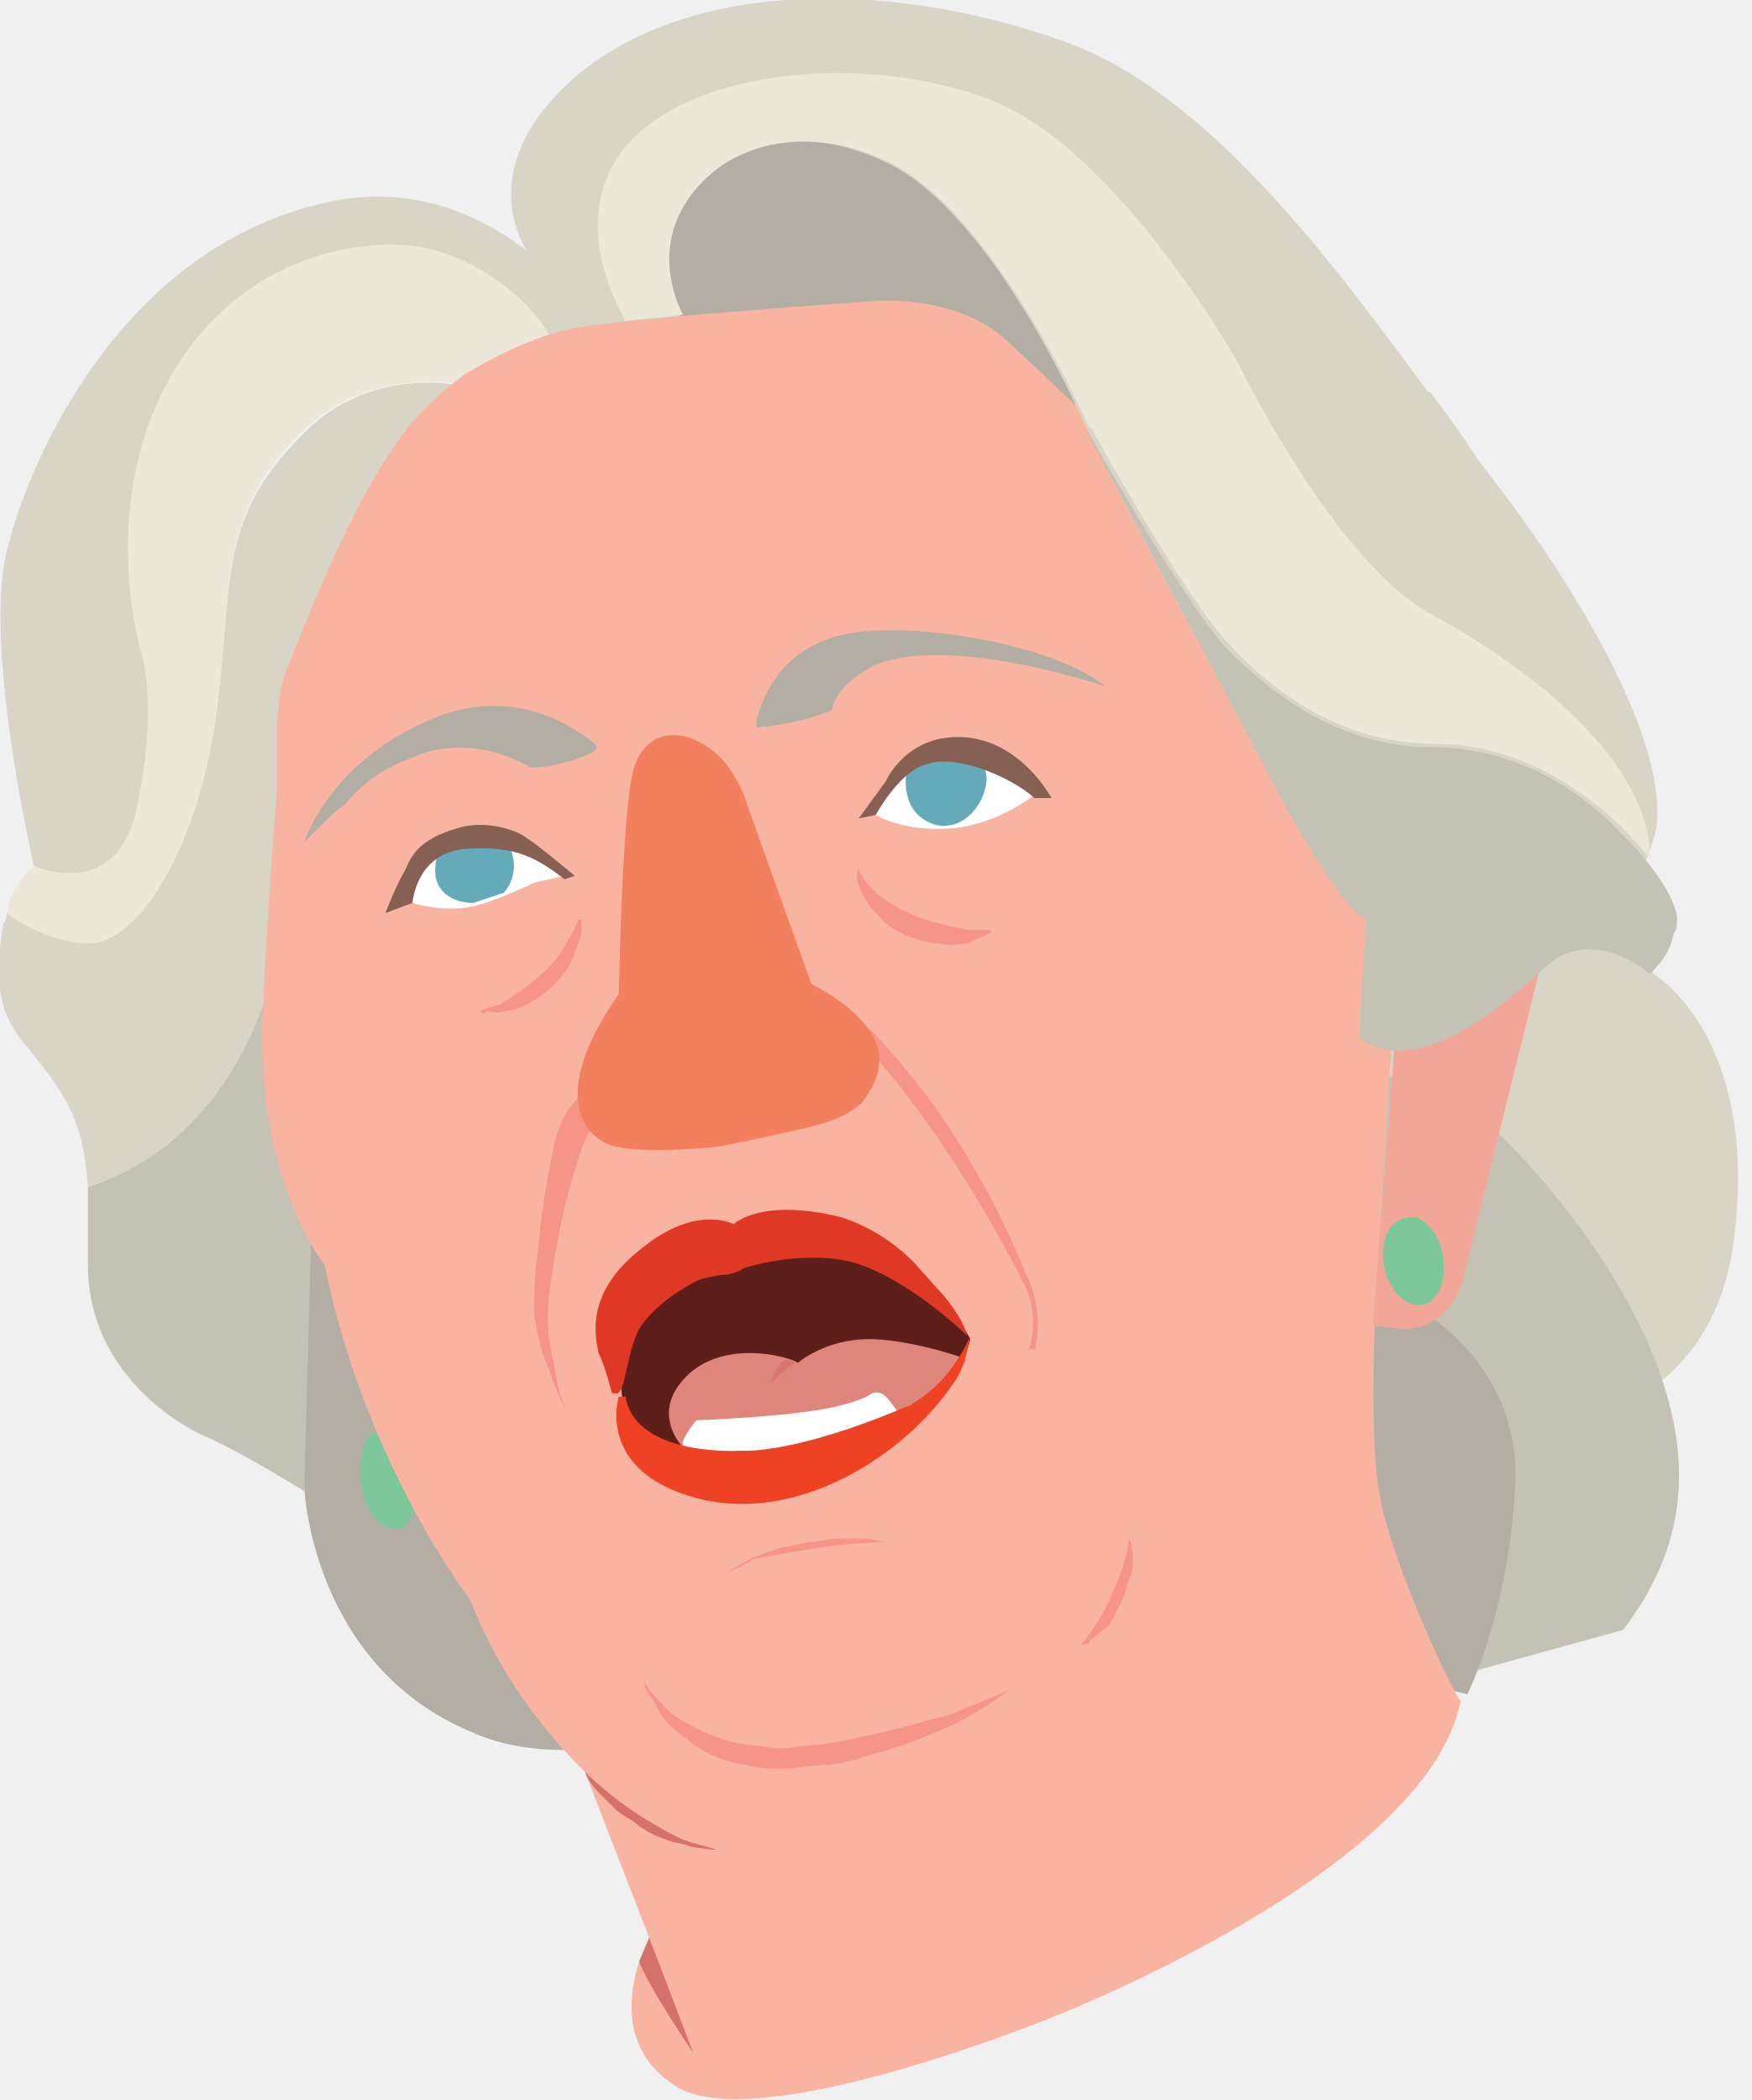
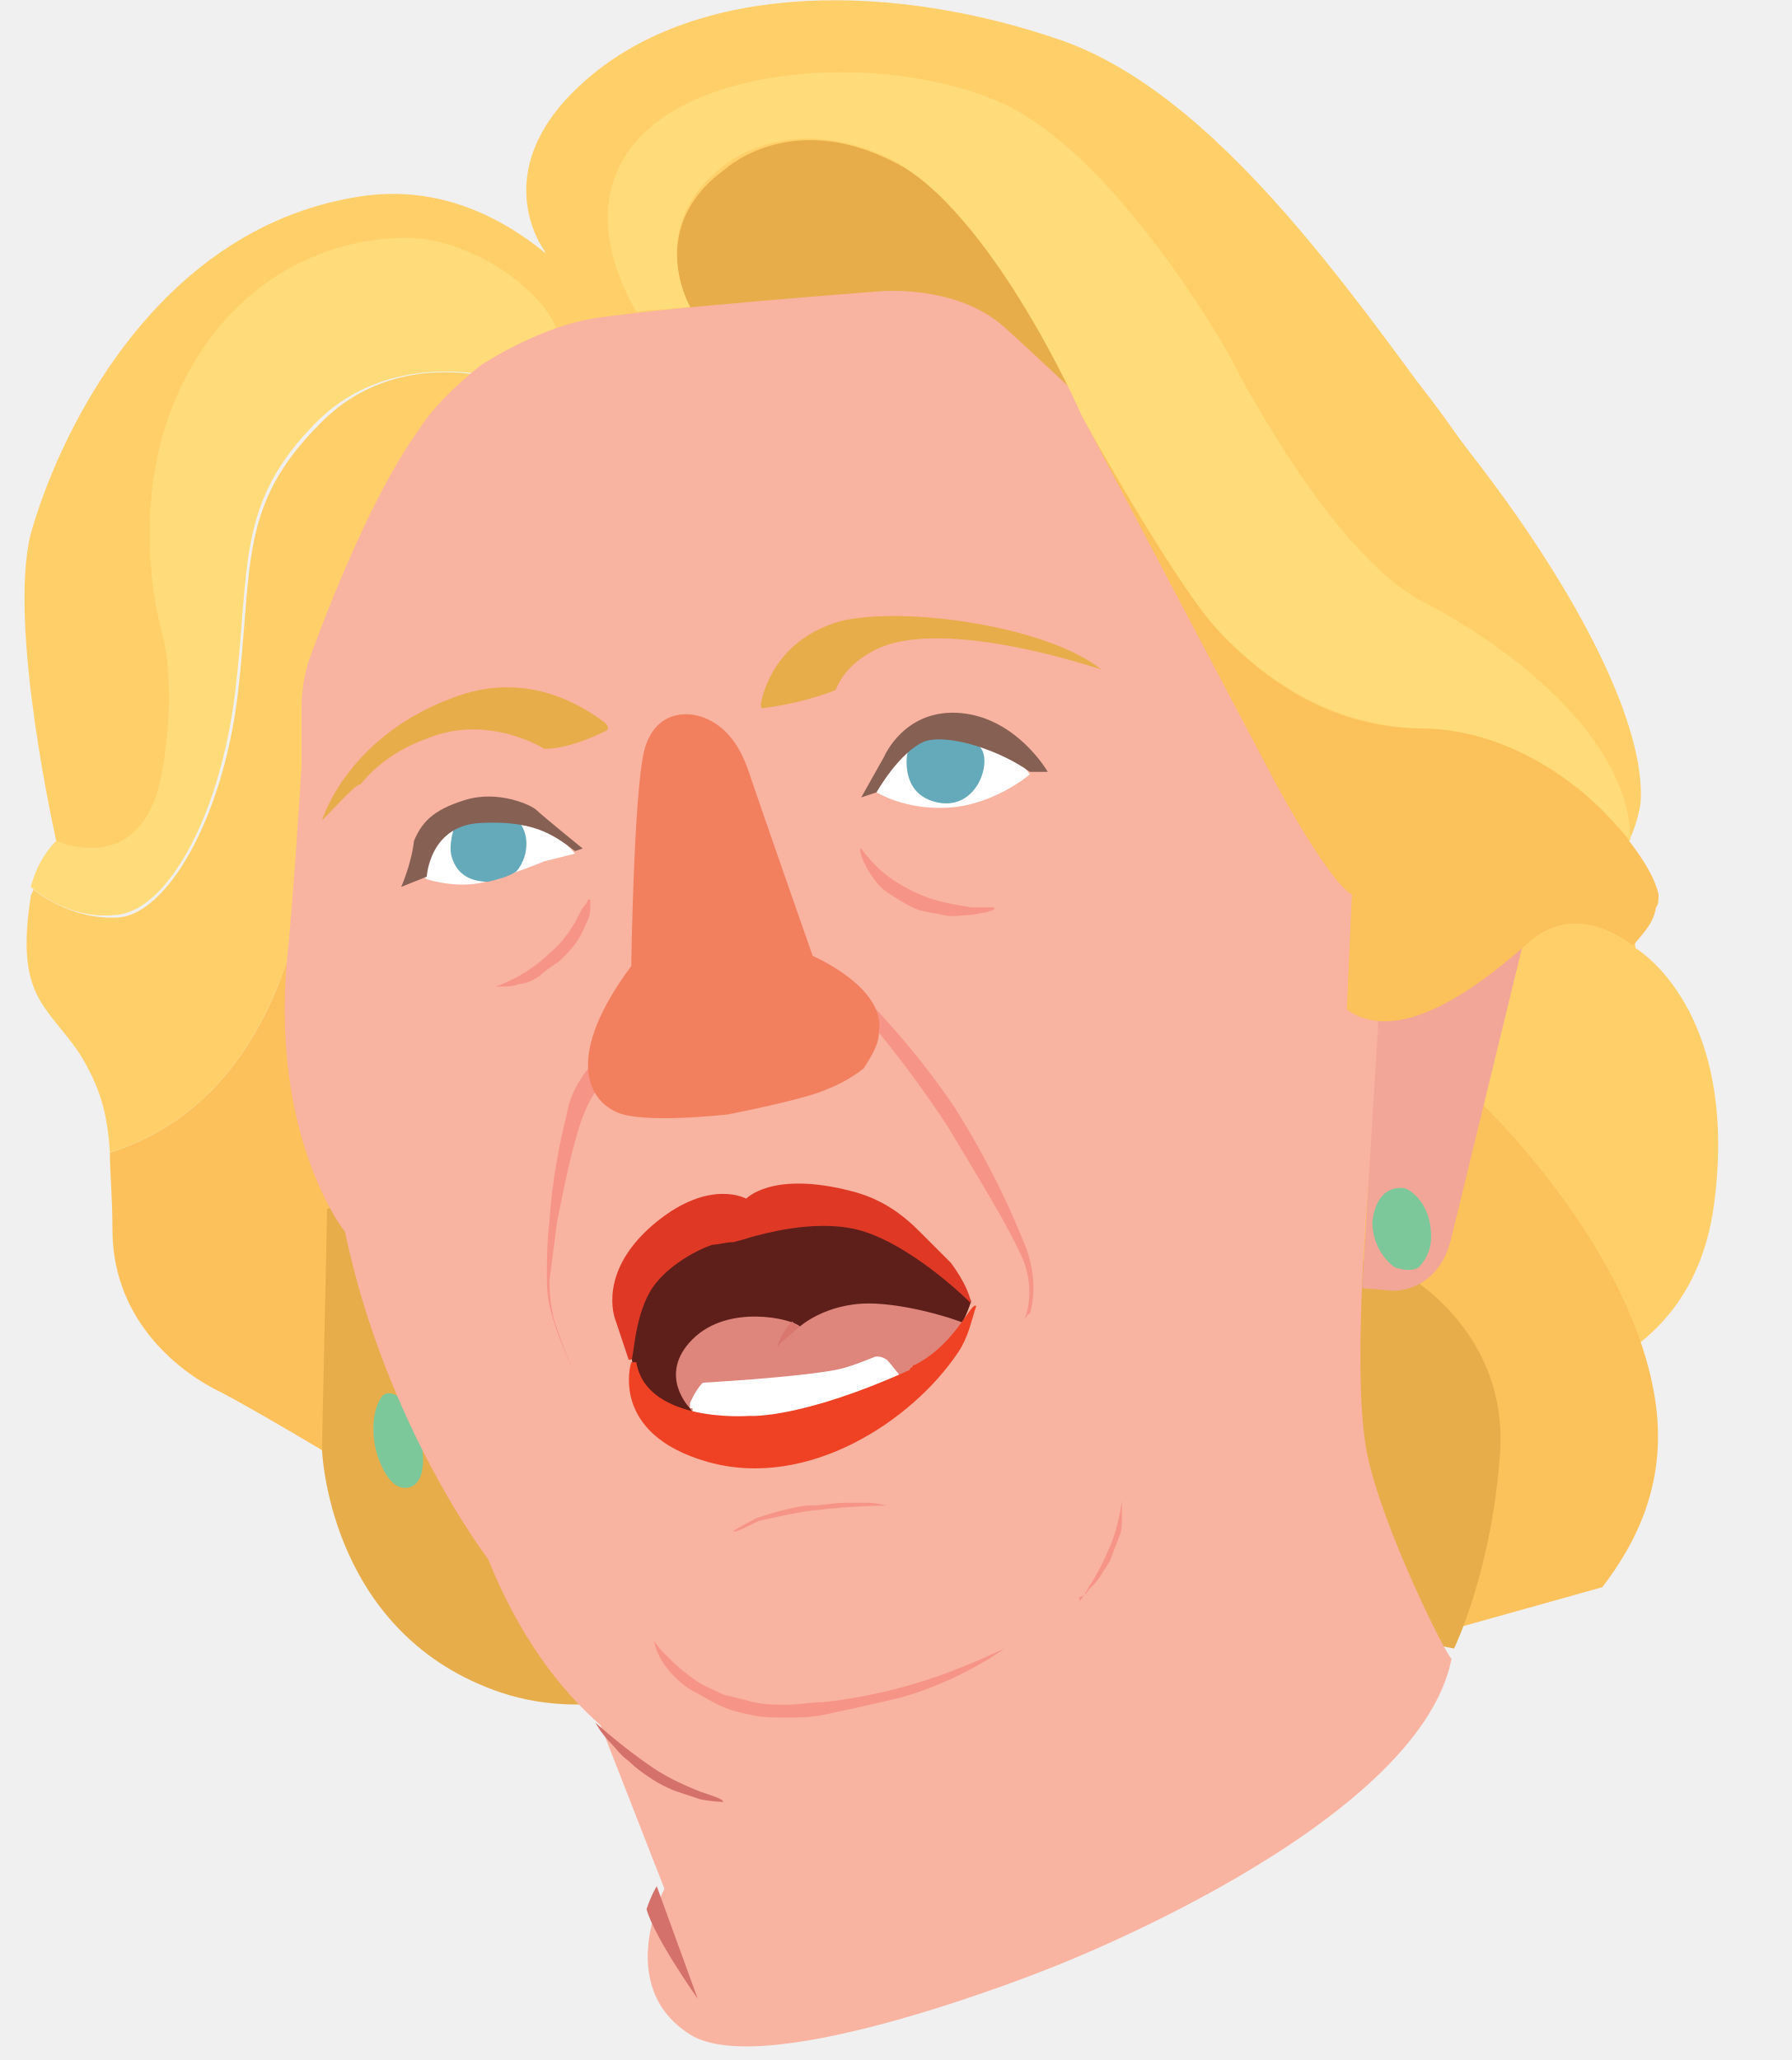
- <svg xmlns="http://www.w3.org/2000/svg" version="1.1" id="Layer_1" x="0px" y="0px" viewBox="0 0 51.8 62.1" enable-background="new 0 0 51.8 62.1" xml:space="preserve">
-   <g>
+ <svg xmlns="http://www.w3.org/2000/svg" version="1.1" id="Layer_1" x="0px" y="0px" viewBox="0 0 70.1 80.6" enable-background="new 0 0 70.1 80.6" xml:space="preserve">
+   <g id="clinton">
    <g>
      <g>
-         <path fill="#D8D4C6" d="M48.9,28.8l-0.1-0.6l-1.8-0.6l-6.3,3l-0.3,2.2l3.6,1.8l4.3,6.8c1.4-0.8,2.7-2.2,3-4.9     C52,30.6,48.9,28.8,48.9,28.8z" />
+         <path fill="#FFCF6A" d="M64,37.1l-0.1-0.8l-2.4-0.8l-8.2,3.9L53,42.2l4.7,2.3l5.5,8.7c1.7-1,3.5-2.8,3.9-6.3     C68,39.4,64,37.1,64,37.1z" />
      </g>
    </g>
-     <path fill="#C4C1B5" d="M44.3,33.5c0,0,4.7,4.4,5.3,9.2c0.3,2.4-0.6,4.2-1.6,5.5l-5.8,1.6c0,0-2.7-3-2.5-7.8   c0.3-4.8,0.8-10.5,0.8-10.5L44.3,33.5z" />
-     <path fill="#B2AEA3" d="M42.1,38.8c0,0,3,1.7,2.7,5.3c-0.2,3.6-1.4,6-1.4,6l-1.3-0.3c0,0-2.5-2.6-2.5-7.3l0.3-4.5L42.1,38.8z" />
-     <polygon fill="#B2AEA3" points="20.5,9.7 27.4,9.4 32.7,13.6 32.3,10.3 30.3,7 26.8,4 23.5,3.4 20.3,4.3 18.9,6.7 19.1,8.6  " />
-     <path fill="#D8D4C6" d="M32.1,12.6c0,0-2.7-6.3-5.9-7.8c-3.1-1.5-5.1,0.2-5.1,0.2c-2.4,1.8-1,4.3-1,4.3l0.3,0.4L17,10.8l-1.3-3.2   c0,0-2-2.5,1.4-5.4c3.4-2.8,9.2-2.8,14.3-1c5.2,1.8,9.6,8.9,12.7,12.9c3,3.9,5.1,7.9,4.9,10.2c-0.1,0.6-0.3,1.2-0.8,1.9l-11-4   l-4.1-7.7L32.1,12.6z" />
+     <path fill="#FBC15A" d="M58,43.2c0,0,6,5.7,6.8,11.8c0.4,3.1-0.8,5.4-2.1,7.1l-7.5,2.1c0,0-3.5-3.8-3.2-10c0.4-6.2,1-13.5,1-13.5   L58,43.2z" />
+     <path fill="#E7AD4B" d="M55.2,50c0,0,3.8,2.2,3.5,6.8c-0.3,4.6-1.8,7.7-1.8,7.7l-1.6-0.3c0,0-3.3-3.4-3.2-9.4l0.4-5.8L55.2,50z" />
+     <polygon fill="#E7AD4B" points="27.4,12.5 36.3,12.1 43.1,17.5 42.6,13.2 40.1,9 35.5,5.2 31.3,4.4 27.1,5.5 25.3,8.6 25.6,11.1     " />
+     <path fill="#FFCF6A" d="M42.4,16.3c0,0-3.5-8.1-7.5-10c-4-2-6.5,0.3-6.5,0.3C25.2,8.9,27,12,27,12l0.3,0.5L23,13.9l-1.7-4.1   c0,0-2.5-3.3,1.9-6.9C27.6-0.7,35-0.7,41.6,1.6C48.3,4,54,13.2,57.9,18.2c3.9,5.1,6.5,10.2,6.3,13.2c-0.1,0.7-0.4,1.6-1,2.4   L49,28.7l-5.2-9.9L42.4,16.3z" />
    <g>
      <g>
-         <path fill="#C4C1B5" d="M9.5,22.7l-0.9,2.9c0,0-0.2,7.6-6,9.5c0,0.6,0,1.4,0,2.3c0,2.8,2.1,4.4,3.3,5C7.1,42.9,9,44.1,9,44.1     l0.7-7.6c0,0,0.3-0.7-0.4-2.8C8.8,31.8,8.5,27.6,9.5,22.7z" />
+         <path fill="#FCC15A" d="M13.2,29.2l-1.1,3.7c0,0-0.2,9.8-7.8,12.2c0,0.8,0.1,1.7,0.1,3c0,3.7,2.8,5.7,4.3,6.4     c1.5,0.8,4,2.3,4,2.3l0.9-9.8c0,0,0.4-0.9-0.5-3.7C12.3,41,12,35.6,13.2,29.2z" />
      </g>
    </g>
-     <path fill="#B2AEA3" d="M9.2,36.7L9,44c0,0,0.2,5.2,4.9,7.2c1.3,0.6,2.7,0.6,3.9,0.5L9.7,36.5L9.2,36.7z" />
-     <path fill="#7DC89B" d="M10.7,44c0,0-0.2-0.9,0.2-1.5c0.4-0.6,1.5,0.9,1.5,0.9l-0.2,0.5c0,0,0.2,1.2-0.4,1.3   C10.9,45.3,10.7,44,10.7,44z" />
-     <path fill="#D8D4C6" d="M1,25.6c0,0-1.5-6.5-0.8-9.3C0.9,13.4,3.8,7,10.1,5.9c3.8-0.6,6.6,2.1,8.1,4.4l-3.5,1.3L12,9.2l-3,1.7   l-1.8,0.4l-0.7,2.4l-1,1.3l0.2,4.5l-0.4,3.6l-0.8,2.2L3,26.6H1.6L1,25.6z" />
-     <path fill="#EBE8D8" d="M12.4,7.3C10.6,7,6.9,7.6,4.9,11.4c-2,3.8-0.7,8-0.7,8c0.2,0.7,0.3,2.2-0.1,4.2C3.6,26.8,1,25.6,1,25.6   C0.6,26,0.3,26.4,0.2,27c0,0,1.1,1,2.6,0.9C4.3,27.7,6,24.9,6.4,21c0.5-3.8,0-5.7,2.5-8.2c1.8-1.8,4.3-1.7,5.9-1.2c0,0,0,0,0,0   c0.9-1,1.5-1.6,1.5-1.6C15.8,9,14.2,7.6,12.4,7.3z" />
-     <path fill="#D8D4C6" d="M8.9,12.9c-2.5,2.5-2,4.4-2.5,8.2c-0.5,3.8-2.2,6.7-3.7,6.8C1.3,27.9,0.2,27,0.2,27c0,0.1,0,0.2-0.1,0.3   c-0.5,3,0.5,3.2,1.5,4.7c0.7,1,0.9,1.8,1,3.1c5.9-1.9,6-9.5,6-9.5l0.9-2.9c0.1-0.7,0.3-1.5,0.5-2.2c0.9-3.8,3.3-7,4.8-8.8   C13.2,11.1,10.7,11,8.9,12.9z" />
-     <path fill="#F9B3A1" d="M40.8,44.2c-0.4-2.3,0-7.7,0-7.7l0.4-6.3l0.2-4.4L35,15c0,0-3.9-3.7-5.3-5c-1.5-1.3-3.8-1.1-3.8-1.1   S18.6,9.4,17,9.7s-3.3,1.4-3.3,1.4c-0.8,0.6-1.5,1.3-1.9,1.9c-1.6,2.2-3.1,6.3-3.4,7c-0.2,0.7-0.2,1.4-0.2,1.4l0,1.9   c-0.1,1.2-0.3,3.8-0.4,6.1c-0.4,5.3,1.8,8,1.8,8c1.2,5.9,4.3,9.9,4.3,9.9c0.9,2.3,2.2,3.9,3.4,5.1l1.9,4.9c0,0-1.6,2.9,0.8,4.4   c2.4,1.5,11-2,11-2s11.2-4.3,12.2-9.4C43.1,50.3,41.2,46.4,40.8,44.2z" />
-     <path fill="#D3716A" d="M19.2,57.3L19.2,57.3c0,0-0.1,0.3-0.3,0.7c0.3,0.8,1.6,2.7,1.6,2.7L19.2,57.3z" />
-     <path fill="#F2A697" d="M40.6,39.2l0.9,0.1c0,0,1.4,0.1,1.8-1.6l2.3-9.3l-4.3,1.8L40.6,39.2z" />
+     <path fill="#E7AD4B" d="M12.8,47.3l-0.2,9.4c0,0,0.2,6.8,6.4,9.3c1.7,0.7,3.4,0.8,5,0.6L13.6,47L12.8,47.3z" />
+     <path fill="#7DC89B" d="M14.7,56.7c0,0-0.3-1.2,0.2-2c0.5-0.8,1.9,1.2,1.9,1.2l-0.3,0.6c0,0,0.3,1.5-0.5,1.7   C15.1,58.4,14.7,56.7,14.7,56.7z" />
+     <path fill="#FFCF6A" d="M2.2,32.9c0,0-1.9-8.4-1-12C2.2,17.3,5.9,9,14,7.7c4.9-0.8,8.5,2.8,10.5,5.7L20,15l-3.6-3.1l-3.8,2.2   l-2.3,0.5l-0.9,3.1L8,19.4l0.2,5.8l-0.6,4.6l-1,2.8l-1.8,1.6H3L2.2,32.9z" />
+     <path fill="#FFDC79" d="M16.9,9.4C14.6,9,9.9,9.8,7.3,14.7C4.7,19.6,6.4,25,6.4,25c0.2,0.9,0.4,2.8-0.1,5.4c-0.8,4-4.1,2.5-4.1,2.5   c-0.5,0.5-0.8,1.1-1,1.8c0,0,1.4,1.3,3.3,1.1c2-0.1,4.1-3.8,4.7-8.7c0.6-4.9,0-7.4,3.2-10.6c2.3-2.3,5.6-2.2,7.5-1.6c0,0,0,0,0,0   c1.1-1.3,1.9-2,1.9-2C21.3,11.6,19.3,9.9,16.9,9.4z" />
+     <path fill="#FFCF6A" d="M12.5,16.6c-3.2,3.2-2.6,5.6-3.2,10.6c-0.6,4.9-2.8,8.6-4.7,8.7c-1.9,0.1-3.3-1.1-3.3-1.1   c0,0.1-0.1,0.2-0.1,0.3c-0.6,3.9,0.6,4.2,1.9,6.1c0.8,1.3,1.1,2.3,1.2,3.9c7.6-2.4,7.8-12.2,7.8-12.2l1.1-3.7   c0.2-0.9,0.4-1.9,0.6-2.9C15,21.4,18,17.3,20,15C18,14.3,14.8,14.2,12.5,16.6z" />
+     <path fill="#F9B3A1" d="M53.5,56.9c-0.6-2.9,0-9.9,0-9.9l0.6-8.1l0.3-5.7l-8.2-13.9c0,0-5-4.8-6.9-6.5c-1.9-1.7-4.9-1.4-4.9-1.4   s-9.3,0.7-11.4,1.1s-4.2,1.8-4.2,1.8c-1,0.8-1.9,1.7-2.4,2.5c-2.1,2.9-4,8.2-4.3,9c-0.3,0.9-0.3,1.8-0.3,1.8l0,2.4   c-0.1,1.5-0.3,4.9-0.6,7.9c-0.5,6.8,2.3,10.3,2.3,10.3c1.6,7.6,5.6,12.8,5.6,12.8c1.2,3,2.8,5.1,4.4,6.5l2.5,6.4c0,0-2,3.8,1,5.7   c3,1.9,14.1-2.6,14.1-2.6s14.4-5.5,15.7-12.1C56.6,64.8,54.1,59.8,53.5,56.9z" />
+     <path fill="#D3716A" d="M25.7,73.8L25.7,73.8c0,0-0.2,0.3-0.4,0.9c0.3,1.1,2,3.5,2,3.5L25.7,73.8z" />
+     <path fill="#F2A697" d="M53.3,50.4l1.2,0.1c0,0,1.8,0.1,2.3-2.1l2.9-11.9L54,38.9L53.3,50.4z" />
    <g>
-       <path fill="#D3716A" d="M21.2,54.7c0,0-0.3,0-0.8-0.1c-0.2-0.1-0.5-0.1-0.7-0.2c-0.3-0.1-0.5-0.2-0.8-0.4    c-0.2-0.2-0.5-0.3-0.7-0.5c-0.2-0.2-0.4-0.4-0.5-0.5c-0.3-0.3-0.4-0.6-0.4-0.6l0,0c0,0,0.8,0.8,1.8,1.4c0.5,0.3,1,0.6,1.4,0.7    C20.9,54.6,21.2,54.7,21.2,54.7L21.2,54.7z" />
+       <path fill="#D3716A" d="M28.3,70.5c0,0-0.4,0-0.9-0.1c-0.3-0.1-0.6-0.2-0.9-0.3c-0.3-0.1-0.7-0.3-1-0.5c-0.3-0.2-0.6-0.4-0.9-0.7    c-0.3-0.2-0.5-0.5-0.7-0.7c-0.4-0.4-0.6-0.8-0.6-0.8l0,0c0,0,1.1,1,2.3,1.8c0.6,0.4,1.3,0.7,1.8,0.9C28,70.3,28.3,70.4,28.3,70.5    L28.3,70.5z" />
    </g>
    <g>
-       <path fill="#F69487" d="M19.1,49.8c0,0,0.1,0.2,0.3,0.4c0.2,0.2,0.5,0.6,1,0.8c0.5,0.3,1.1,0.5,1.7,0.6c0.3,0,0.7,0.1,1,0.1    c0.4,0,0.7-0.1,1.1-0.1c1.4-0.2,2.8-0.6,3.9-0.9c1-0.4,1.7-0.7,1.7-0.7l0,0c0,0-0.6,0.5-1.6,1c-0.5,0.2-1.1,0.5-1.8,0.7    c-0.3,0.1-0.7,0.2-1,0.3c-0.4,0.1-0.7,0.2-1.1,0.2c-0.3,0-0.8,0.1-1.1,0.1c-0.4,0-0.8,0-1.1-0.1c-0.7-0.1-1.4-0.4-1.8-0.8    c-0.5-0.3-0.8-0.7-0.9-1C19.1,50,19,49.8,19.1,49.8L19.1,49.8z" />
+       <path fill="#F69487" d="M25.6,64.2c0,0,0.1,0.2,0.4,0.5c0.3,0.3,0.7,0.7,1.3,1.1c0.3,0.2,0.6,0.3,1,0.5c0.4,0.1,0.8,0.2,1.2,0.3    c0.4,0.1,0.9,0.1,1.3,0.1c0.5,0,0.9-0.1,1.4-0.1c1.9-0.2,3.7-0.7,5-1.2c1.3-0.5,2.1-0.9,2.1-0.9l0,0c0,0-0.8,0.6-2.1,1.2    c-0.7,0.3-1.4,0.6-2.3,0.8c-0.4,0.1-0.9,0.2-1.3,0.3c-0.5,0.1-0.9,0.2-1.4,0.3c-0.5,0.1-1,0.1-1.4,0.1c-0.5,0-1,0-1.4-0.1    c-0.5-0.1-0.9-0.2-1.3-0.4c-0.4-0.2-0.7-0.4-1.1-0.6c-0.6-0.4-1-0.9-1.2-1.3C25.6,64.4,25.6,64.2,25.6,64.2L25.6,64.2z" />
    </g>
    <g>
-       <path fill="#F69487" d="M32,48.6c0,0,0.6-0.7,0.9-1.5c0.4-0.8,0.5-1.6,0.5-1.6l0,0c0,0,0.1,0.2,0.1,0.6c0,0.2,0,0.4-0.1,0.6    c-0.1,0.2-0.1,0.4-0.2,0.6c-0.1,0.2-0.2,0.4-0.3,0.6c-0.1,0.2-0.3,0.3-0.4,0.4c-0.1,0.1-0.3,0.2-0.3,0.3C32,48.6,32,48.7,32,48.6    L32,48.6z" />
+       <path fill="#F69487" d="M42.2,62.7c0,0,0.2-0.2,0.4-0.6c0.2-0.3,0.5-0.8,0.7-1.3c0.5-1,0.6-2.1,0.6-2.1l0,0c0,0,0,0.1,0,0.2    c0,0.1,0,0.3,0,0.5c0,0.2,0,0.5-0.1,0.7c-0.1,0.3-0.2,0.5-0.3,0.8c-0.1,0.3-0.3,0.5-0.4,0.7c-0.1,0.2-0.3,0.4-0.5,0.6    c-0.1,0.2-0.3,0.3-0.4,0.3C42.3,62.6,42.2,62.7,42.2,62.7L42.2,62.7z" />
    </g>
    <g>
-       <path fill="#F69487" d="M21.5,46.5c0,0,0.3-0.2,0.7-0.4c0.2-0.1,0.5-0.2,0.8-0.3c0.3-0.1,0.6-0.1,0.9-0.2c0.3,0,0.6-0.1,0.9-0.1    c0.3,0,0.6,0,0.8,0c0.2,0,0.4,0.1,0.6,0.1c0.1,0,0.2,0,0.2,0l0,0c0,0-1.2,0-2.4,0.2c-0.6,0.1-1.2,0.2-1.7,0.3    C21.8,46.4,21.5,46.5,21.5,46.5L21.5,46.5z" />
+       <path fill="#F69487" d="M28.7,59.9c0,0,0.3-0.2,0.9-0.5c0.3-0.1,0.6-0.2,1-0.3c0.4-0.1,0.8-0.2,1.2-0.2c0.4,0,0.8-0.1,1.2-0.1    c0.4,0,0.7,0,1,0c0.3,0,0.6,0.1,0.7,0.1c0.2,0,0.3,0,0.3,0l0,0c0,0-1.6,0-3.2,0.2c-0.8,0.1-1.6,0.3-2.1,0.4    C29.1,59.8,28.7,60,28.7,59.9L28.7,59.9z" />
    </g>
    <g>
-       <path fill="#F69487" d="M16.8,41.8c0,0-0.3-0.5-0.6-1.4c-0.2-0.4-0.3-0.9-0.4-1.5c0-0.6,0-1.2,0.1-1.8c0.1-1.2,0.3-2.4,0.5-3.3    c0.1-0.4,0.3-0.9,0.5-1.1c0.2-0.3,0.4-0.4,0.4-0.4l0.5,0.7c0,0-0.1,0.1-0.2,0.2c-0.1,0.2-0.3,0.4-0.4,0.8c-0.3,0.8-0.6,2-0.8,3.2    c-0.1,0.6-0.2,1.2-0.2,1.7c0,0.5,0.1,1.1,0.2,1.5C16.5,41.3,16.8,41.8,16.8,41.8z" />
+       <path fill="#F69487" d="M22.6,53.9c0,0-0.4-0.7-0.8-1.8c-0.2-0.6-0.4-1.2-0.4-2c0-0.7,0-1.5,0.1-2.3c0.1-1.6,0.4-3.1,0.7-4.3    c0.1-0.6,0.4-1.1,0.6-1.4c0.2-0.3,0.4-0.5,0.4-0.5l0.5,0.7c0,0-0.1,0.1-0.3,0.3c-0.2,0.2-0.4,0.6-0.6,1.1c-0.4,1.1-0.7,2.6-1,4.1    c-0.1,0.8-0.2,1.5-0.3,2.3c0,0.7,0.1,1.4,0.3,1.9C22.2,53.2,22.6,53.9,22.6,53.9z" />
    </g>
-     <path fill="#F69487" d="M30.4,40C30.4,40,30.3,40,30.4,40c0.4-1.1-0.1-2-0.1-2c-0.4-0.8-1.2-2.3-2.2-3.8c-1.3-2-2.6-3.4-2.6-3.4   l0.2-0.4c0,0,1.4,1.4,2.6,3.3c1.2,1.9,1.8,3.4,2.1,4.1c0,0,0.5,1,0.2,2.1C30.4,39.9,30.4,39.9,30.4,40L30.4,40z" />
-     <path fill="#F1F2F2" d="M19.6,38.3c0,0,0,0.4,0.2,0.8c0,0,0.3,0,0.7,0c0,0,0.2-0.2,0.2-0.3l0.1,0.1c0,0,0.8,0,1.3-0.1   c0,0,0.2,0,0.3-0.1l0.1-0.2l0.2,0.2c0,0,1.1,0,1.5-0.2l0.2-0.4l0.2,0.2c0,0,0.4,0,0.8,0c0,0,0.2-0.1,0.3-0.4l0.4,0.2   c0,0,0.6,0,1.1-0.1c0,0-1.8-1.9-5.5-0.9C21.6,37.2,20.2,37.6,19.6,38.3z" />
-     <path fill="#B2AEA3" d="M9,24.9c0,0,0.8-2.6,4.2-3.8c1.9-0.6,3.4,0.1,4.4,0.9c0,0,0.1,0.1,0,0.2c-0.1,0.1-1.1,0.5-1.9,0.5   c0,0-1.7-1.1-3.5-0.3c-1.1,0.4-1.7,1-2,1.4C10.1,23.8,9.4,24.5,9,24.9z" />
-     <path fill="#B2AEA3" d="M24.6,21c0,0-0.9,0.4-2.1,0.5c0,0-0.2,0.1-0.1-0.3c0.1-0.3,0.5-1.9,2.4-2.4c1.9-0.5,6.3,0.2,7.9,1.5   c0,0-4.7-1.6-6.9-0.6C25.1,20.1,24.7,20.5,24.6,21L24.6,21z" />
-     <path fill="#FFFFFF" d="M12.2,26.7c0,0,0.9,0.3,1.8,0.1c0.8-0.2,1.8-0.7,1.8-0.7l0.9-0.2c0,0-1-1.1-2.1-1.3   c-1.1-0.1-2.1,0.3-2.5,1.2C11.9,26.6,12.2,26.7,12.2,26.7z" />
-     <path fill="#65AABA" d="M14.9,24.8c0,0-1.1-0.3-1.9,0.2c0,0-0.2,0.6-0.1,1c0.1,0.4,0.5,0.7,1.1,0.7c0.3-0.1,0.6-0.2,0.9-0.3   c0,0,0.3-0.3,0.3-0.8C15.2,25.1,14.9,24.8,14.9,24.8z" />
-     <path fill="#876054" d="M11.4,27l0.8-0.3c0,0,0.1-1.5,1.6-1.6c1.5-0.1,2.1,0.3,2.9,0.9l0.3-0.1c0,0-1.2-1-1.4-1.1   c-0.2-0.2-1.2-0.6-2.1-0.3c-1,0.3-1.3,0.7-1.5,1.2C11.7,26.2,11.4,27,11.4,27z" />
+     <path fill="#F69487" d="M40.1,51.6C40.1,51.6,40.1,51.5,40.1,51.6c0.5-1.4-0.2-2.6-0.2-2.6c-0.5-1.1-1.6-2.9-2.8-4.9   c-1.7-2.6-3.3-4.4-3.3-4.4l0.2-0.5c0,0,1.8,1.8,3.4,4.2c1.5,2.4,2.3,4.3,2.7,5.3c0,0,0.6,1.3,0.2,2.7   C40.2,51.4,40.2,51.5,40.1,51.6L40.1,51.6z" />
+     <path fill="#F1F2F2" d="M26.2,49.3c0,0,0,0.5,0.3,1c0,0,0.4,0,0.9,0c0,0,0.2-0.2,0.3-0.4l0.1,0.1c0,0,1,0,1.6-0.1   c0,0,0.3,0,0.3-0.2l0.1-0.2l0.3,0.3c0,0,1.4,0,1.9-0.3l0.3-0.5l0.3,0.3c0,0,0.6,0,1.1,0c0,0,0.3-0.2,0.4-0.5l0.5,0.3   c0,0,0.8,0,1.4-0.1c0,0-2.3-2.5-7.1-1.2C28.9,47.9,27,48.4,26.2,49.3z" />
+     <path fill="#E7AD4B" d="M12.6,32.1c0,0,1-3.4,5.4-4.9c2.4-0.8,4.4,0.1,5.7,1.1c0,0,0.2,0.2,0,0.3c-0.2,0.1-1.4,0.7-2.4,0.7   c0,0-2.2-1.4-4.6-0.4c-1.4,0.5-2.2,1.3-2.6,1.8C14,30.6,13.1,31.6,12.6,32.1z" />
+     <path fill="#E7AD4B" d="M32.7,27c0,0-1.2,0.5-2.8,0.7c0,0-0.2,0.1-0.1-0.3c0.1-0.4,0.6-2.4,3.1-3.1c2.5-0.6,8.1,0.2,10.2,1.9   c0,0-6.1-2.1-8.8-0.8C33.3,25.9,32.9,26.5,32.7,27L32.7,27z" />
+     <path fill="#FFFFFF" d="M16.7,34.4c0,0,1.2,0.4,2.3,0.1c1.1-0.3,2.3-0.8,2.3-0.8l1.2-0.3c0,0-1.2-1.5-2.7-1.6   c-1.4-0.2-2.8,0.4-3.2,1.5C16.3,34.3,16.7,34.4,16.7,34.4z" />
+     <path fill="#65AABA" d="M20.2,32c0,0-1.4-0.4-2.4,0.3c0,0-0.3,0.8-0.1,1.3c0.2,0.6,0.7,0.9,1.4,0.9c0.4-0.1,0.8-0.2,1.1-0.4   c0,0,0.4-0.4,0.4-1.1C20.6,32.4,20.2,32,20.2,32z" />
+     <path fill="#876054" d="M15.7,34.7l1-0.4c0,0,0.1-2,2.1-2.1c2-0.1,2.8,0.4,3.7,1.1l0.3-0.1c0,0-1.6-1.3-1.8-1.5   c-0.2-0.2-1.5-0.8-2.8-0.4c-1.3,0.4-1.7,0.9-2,1.6C16.1,33.8,15.7,34.7,15.7,34.7z" />
    <g>
-       <path fill="#F69487" d="M14.2,29.9c0,0,0.2-0.1,0.6-0.2c0.3-0.2,0.8-0.5,1.1-0.8c0.4-0.3,0.7-0.7,0.9-1.1c0.2-0.3,0.3-0.6,0.3-0.6    l0.1,0c0,0,0,0.1,0,0.2c0,0.1,0,0.3-0.1,0.5c-0.1,0.2-0.1,0.4-0.3,0.7c-0.1,0.2-0.3,0.4-0.5,0.6c-0.2,0.2-0.4,0.3-0.7,0.5    c-0.2,0.1-0.5,0.2-0.7,0.2c-0.2,0.1-0.4,0-0.5,0C14.3,30,14.3,30,14.2,29.9L14.2,29.9z" />
+       <path fill="#F69487" d="M19.4,38.6c0,0,0.3-0.1,0.7-0.3c0.4-0.2,1-0.6,1.4-1c0.5-0.4,0.9-1,1.1-1.4c0.1-0.2,0.2-0.4,0.3-0.5    c0.1-0.1,0.1-0.2,0.1-0.2l0.1,0c0,0,0,0.1,0,0.2c0,0.1,0,0.4-0.1,0.6c-0.1,0.2-0.2,0.5-0.4,0.8c-0.2,0.3-0.4,0.5-0.7,0.8    c-0.3,0.2-0.6,0.4-0.8,0.6c-0.3,0.2-0.6,0.3-0.8,0.3c-0.2,0.1-0.5,0.1-0.6,0.1C19.5,38.6,19.4,38.6,19.4,38.6L19.4,38.6z" />
    </g>
-     <path fill="#FFFFFF" d="M25.9,24.1c0,0,0.8,0.5,2.2,0.4c1.4-0.1,2.5-1,2.5-1s-1.3-1.8-3-1.3C25.9,22.8,25.9,24.1,25.9,24.1z" />
-     <path fill="#65AABA" d="M26.8,22.9c0,0-0.2,1.2,0.9,1.5c1.1,0.2,1.7-1.2,1.4-1.7c-0.3-0.5-1.1-0.4-1.1-0.4S27,22.3,26.8,22.9z" />
-     <path fill="#876054" d="M25.4,24.2l0.5-0.1c0,0,0.7-1.3,1.5-1.5c0.8-0.3,2.4,0.3,3.2,1l0.5,0c0,0-0.9-1.7-2.6-1.8s-2.3,1.3-2.3,1.3   L25.4,24.2z" />
+     <path fill="#FFFFFF" d="M34.3,31c0,0,1.1,0.7,2.8,0.6c1.8-0.1,3.2-1.3,3.2-1.3s-1.6-2.3-3.8-1.6C34.3,29.4,34.3,31,34.3,31z" />
+     <path fill="#65AABA" d="M35.5,29.5c0,0-0.3,1.6,1.2,1.9c1.5,0.3,2.1-1.5,1.7-2.1C38,28.6,37,28.7,37,28.7S35.7,28.8,35.5,29.5z" />
+     <path fill="#876054" d="M33.7,31.2l0.6-0.2c0,0,0.9-1.6,1.9-2c1-0.3,3,0.4,4.1,1.2l0.7,0c0,0-1.2-2.1-3.4-2.3c-2.2-0.2-3,1.7-3,1.7   L33.7,31.2z" />
    <g>
-       <path fill="#F69487" d="M25.4,25.7c0,0,0.1,0.3,0.4,0.6c0.3,0.3,0.8,0.6,1.3,0.8c0.5,0.2,1.1,0.3,1.5,0.4c0.4,0,0.7,0,0.7,0l0,0.1    c0,0-0.1,0-0.2,0.1c-0.1,0-0.3,0.1-0.5,0.2c-0.2,0-0.5,0.1-0.8,0c-0.3,0-0.6-0.1-0.9-0.2c-0.3-0.1-0.6-0.3-0.8-0.5    c-0.2-0.2-0.4-0.4-0.5-0.6C25.3,26.1,25.3,25.8,25.4,25.7L25.4,25.7z" />
+       <path fill="#F69487" d="M33.7,33.2c0,0,0.2,0.3,0.6,0.7c0.4,0.4,1,0.8,1.7,1.1c0.7,0.3,1.4,0.4,2,0.5c0.6,0,0.9,0,0.9,0l0,0.1    c0,0-0.1,0-0.3,0.1c-0.2,0-0.4,0.1-0.7,0.1c-0.3,0-0.6,0.1-1,0c-0.4-0.1-0.8-0.1-1.2-0.3c-0.4-0.2-0.7-0.4-1-0.6    c-0.3-0.2-0.5-0.5-0.7-0.8C33.7,33.6,33.6,33.2,33.7,33.2L33.7,33.2z" />
    </g>
-     <path fill="#F2805F" d="M21.3,33.9c0,0-2.6,0.3-3.4-0.1c-0.8-0.4-1.5-1.7,0.4-4.4c0,0,0.1-5.2,0.4-6.5c0.3-1.3,1.3-1.3,1.9-1   c0.6,0.3,1,0.7,1.4,1.6c0.3,0.9,2,5.6,2,5.6s2.1,1,2,2.3c0,0.4-0.2,0.8-0.5,1.2c0,0-0.4,0.4-1.1,0.6C23.8,33.4,21.3,33.9,21.3,33.9   z" />
-     <path fill="#D8D4C6" d="M42.3,11.6l-11-0.7c0.5,1,0.8,1.7,0.8,1.7l1,2l4.1,7.7l11,4c0.4-0.6,0.7-1.3,0.8-1.9   c0.2-2.3-1.8-6.3-4.9-10.2C43.6,13.4,43,12.5,42.3,11.6z" />
-     <path fill="#C4C1B5" d="M49.6,27.1L49.6,27.1C49.6,27.1,49.6,27.1,49.6,27.1C49.6,27.1,49.6,27.1,49.6,27.1   c-0.2-1.1-1.7-2.5-1.7-2.5l0,0c-1.2-1.3-3.2-2.5-5.5-2.5c-2.8,0-4.8-1.6-6.1-2.9c-1.3-1.4-4.1-6.4-4.1-6.4l-0.1-0.1l6,11.3   c0,0,1.6,2.9,2.3,3.2l-0.2,3.5l0,0c1.7,1.2,4.1-0.8,5.5-2.1c1.4-1.3,3.1,0.2,3.1,0.2c0.4-0.4,0.6-0.7,0.7-1.2   C49.6,27.5,49.6,27.3,49.6,27.1z" />
-     <path fill="#7DC89B" d="M41.6,38.5c0,0,0.4,0.2,0.7,0c0,0,0,0,0,0l0,0c0.2-0.2,0.4-0.4,0.4-1c0-1.2-0.8-1.5-0.8-1.5s-0.9-0.2-1,1   C40.9,37.9,41.3,38.3,41.6,38.5z" />
-     <path fill="#5E1F1B" d="M19.3,43c0,0-1.1-0.7-0.9-2.5c0.2-1.8,1.1-3.1,3.6-3.5c2.5-0.4,5.4,0.2,6.7,2.6c0,0-0.7,3.3-5.9,4   C22.9,43.6,20.8,44.2,19.3,43z" />
-     <path fill="#DF3926" d="M18.9,39.3c0.5-0.8,1.6-1.4,1.9-1.5c0.1,0,0.4-0.1,0.6-0.1c0,0,0.3,0,0.6-0.2c0.3-0.1,1.8-0.5,3.1-0.2   c1.3,0.3,2.9,1.6,3.5,2.2c-0.1-0.5-0.7-1.2-0.7-1.2l-0.9-1c-0.5-0.5-1.2-1-2.1-1.3c-2.4-0.6-3.2,0.2-3.2,0.2s-1.1-0.6-2.7,0.7   c-1.7,1.3-1.4,2.6-1.3,3.1c0.2,0.4,0.4,1.2,0.4,1.2h0l0.1,0C18.5,41.3,18.5,40.1,18.9,39.3z" />
-     <path fill="#DF867C" d="M20.2,42.8c0,0-1-1,0.1-2.1c1.1-1.1,3-0.6,3.3-0.4c0,0,0.8-0.7,2.1-0.7c1,0,2.4,0.4,2.9,0.6   c0,0-1.5,2.5-4.6,3.2C20.8,44.1,20.2,42.8,20.2,42.8z" />
-     <path opacity="0.9" fill="#D8746C" d="M22.8,40.9c0.3-0.3,0.7-0.6,0.7-0.6c0,0-0.1-0.1-0.3-0.1C22.9,40.5,22.8,40.9,22.8,40.9z" />
-     <path fill="#FFFFFF" d="M20.2,42.8v-0.2c0,0,0.2-0.4,0.4-0.6c0,0,2.8-0.1,4.1-0.4c0.4-0.1,0.8-0.2,1.1-0.4c0,0,0.2-0.1,0.4,0.1   c0.2,0.2,0.6,0.8,0.6,0.8S24,43.8,22,43.6c-2-0.2-1.9-0.4-1.9-0.4V42.8z" />
-     <path fill="#EF4123" d="M27,41.5L27,41.5C27,41.5,26.9,41.5,27,41.5c-0.1,0.1-0.2,0.1-0.2,0.1c0,0,0,0,0,0C23.5,43,22,42.9,22,42.9   l0,0c0,0-0.1,0-0.1,0s-3.1,0.2-3.4-1.6l-0.2,0c0,0-0.7,2.2,2.3,3s6.2-1.3,7.6-3.4c0.3-0.4,0.4-0.9,0.5-1.4   C28.7,39.5,28.2,40.8,27,41.5z" />
-     <path fill="#EBE8D8" d="M42.4,18.2c-2.9-1.5-5.8-7.5-5.8-7.5S33.1,4.5,29.4,3c-3.7-1.5-9.3-1-11.1,1.6c-1.2,1.8-0.4,3.8,0.2,4.9   c0.5-0.1,1.1-0.1,1.7-0.2l0,0c0,0-1.4-2.4,1-4.3c0,0,2-1.7,5.1-0.2c3.1,1.5,5.9,7.8,5.9,7.8l0.1,0.1c0,0,2.8,5.1,4.1,6.4   c1.3,1.4,3.3,2.9,6.1,2.9c2.2,0,4.2,1.2,5.5,2.5c0,0,0.4,0.4,0.8,0.9C48.8,22.5,45.3,19.8,42.4,18.2z" />
+     <path fill="#F2805F" d="M28.5,43.6c0,0-3.4,0.4-4.4-0.1c-1.1-0.5-2-2.2,0.6-5.7c0,0,0.1-6.7,0.5-8.4c0.4-1.6,1.7-1.6,2.4-1.3   c0.7,0.3,1.3,0.9,1.7,2.1c0.4,1.2,2.5,7.2,2.5,7.2s2.8,1.2,2.6,2.9c0,0.6-0.3,1-0.6,1.5c0,0-0.6,0.5-1.4,0.8   C31.6,43,28.5,43.6,28.5,43.6z" />
+     <path fill="#FFCF6A" d="M55.5,15l-14.2-0.9c0.7,1.3,1.1,2.2,1.1,2.2l1.3,2.5l5.2,9.9l14.2,5.1c0.5-0.8,0.9-1.7,1-2.4   c0.3-3-2.4-8.1-6.3-13.2C57.2,17.3,56.4,16.1,55.5,15z" />
+     <path fill="#FBC15A" d="M64.9,35L64.9,35C64.9,35,64.9,34.9,64.9,35C64.9,34.9,64.9,34.9,64.9,35c-0.3-1.4-2.2-3.3-2.2-3.3l0,0   c-1.6-1.6-4.2-3.2-7.1-3.2c-3.6,0-6.2-2-7.9-3.8c-1.7-1.8-5.3-8.3-5.3-8.3l-0.1-0.2l7.7,14.6c0,0,2,3.7,2.9,4.2l-0.2,4.5l0,0   c2.1,1.5,5.3-1,7.2-2.7c1.9-1.6,4,0.2,4,0.2c0.5-0.6,0.8-0.9,0.9-1.5C64.9,35.4,64.9,35.2,64.9,35z" />
+     <path fill="#7DC89B" d="M54.6,49.6c0.1,0,0.5,0.2,0.9,0c0,0,0,0,0,0l0,0c0.2-0.2,0.5-0.6,0.5-1.2c0-1.5-1-1.9-1-1.9   s-1.1-0.3-1.3,1.3C53.7,48.8,54.3,49.4,54.6,49.6z" />
+     <path fill="#5E1F1B" d="M25.9,55.4c0,0-1.4-1-1.2-3.3c0.2-2.3,1.4-4.1,4.6-4.6c3.2-0.5,6.9,0.3,8.7,3.4c0,0-1,4.2-7.5,5.2   C30.5,56.1,27.7,56.9,25.9,55.4z" />
+     <path fill="#DF3926" d="M25.4,50.6c0.6-1.1,2.1-1.8,2.5-1.9c0.2,0,0.5-0.1,0.8-0.1c0,0,0.4-0.1,0.7-0.2c0.4-0.1,2.4-0.7,4.1-0.3   c1.7,0.4,3.7,2.1,4.5,2.9c-0.1-0.7-0.8-1.6-0.8-1.6L36,48.2c-0.7-0.7-1.5-1.3-2.7-1.6c-3.1-0.8-4.1,0.3-4.1,0.3s-1.4-0.8-3.5,0.9   c-2.1,1.7-1.8,3.4-1.6,3.9c0.2,0.6,0.5,1.5,0.5,1.5h0l0.1,0C24.8,53.2,24.8,51.7,25.4,50.6z" />
+     <path fill="#DF867C" d="M27,55.1c0,0-1.3-1.3,0.1-2.7c1.4-1.4,3.9-0.8,4.2-0.5c0,0,1-0.9,2.7-0.9c1.3,0,3.1,0.5,3.8,0.8   c0,0-2,3.2-6,4.2C27.8,56.8,27,55.1,27,55.1z" />
+     <path opacity="0.9" fill="#D8746C" d="M30.4,52.7c0.4-0.4,0.9-0.8,0.9-0.8c-0.1,0-0.2-0.1-0.3-0.2C30.6,52.1,30.4,52.7,30.4,52.7z" />
+     <path fill="#FFFFFF" d="M27,55.1v-0.2c0,0,0.2-0.5,0.5-0.8c0,0,3.6-0.2,5.2-0.5c0.5-0.1,1-0.3,1.5-0.5c0,0,0.2-0.1,0.5,0.1   c0.2,0.2,0.8,1,0.8,1s-3.4,2.2-6,2c-2.6-0.2-2.4-0.5-2.4-0.5V55.1z" />
+     <path fill="#EF4123" d="M35.8,53.4L35.8,53.4c0,0-0.1,0-0.1,0.1c0,0-0.1,0-0.1,0.1c0,0,0,0,0,0c-4.2,1.9-6.2,1.8-6.2,1.8l0,0   c-0.1,0-0.1,0-0.1,0s-4,0.3-4.4-2.1l-0.2,0c0,0-0.9,2.8,3,3.9c3.9,1.1,8-1.6,9.8-4.3c0.4-0.6,0.5-1.2,0.7-1.8   C38,50.9,37.4,52.6,35.8,53.4z" />
+     <path fill="#FFDC79" d="M55.6,23.5c-3.7-2-7.5-9.6-7.5-9.6s-4.5-8.1-9.2-10c-4.7-1.9-12-1.3-14.3,2c-1.6,2.3-0.5,4.9,0.3,6.3   c0.6-0.1,1.4-0.1,2.1-0.2l0,0c0,0-1.8-3.1,1.3-5.5c0,0,2.5-2.2,6.5-0.3c4,2,7.5,10,7.5,10l0.1,0.2c0,0,3.6,6.5,5.3,8.3   c1.7,1.8,4.3,3.7,7.9,3.8c2.9,0,5.5,1.6,7.1,3.2c0,0,0.5,0.5,1.1,1.2C63.8,29,59.3,25.4,55.6,23.5z" />
  </g>
</svg>
